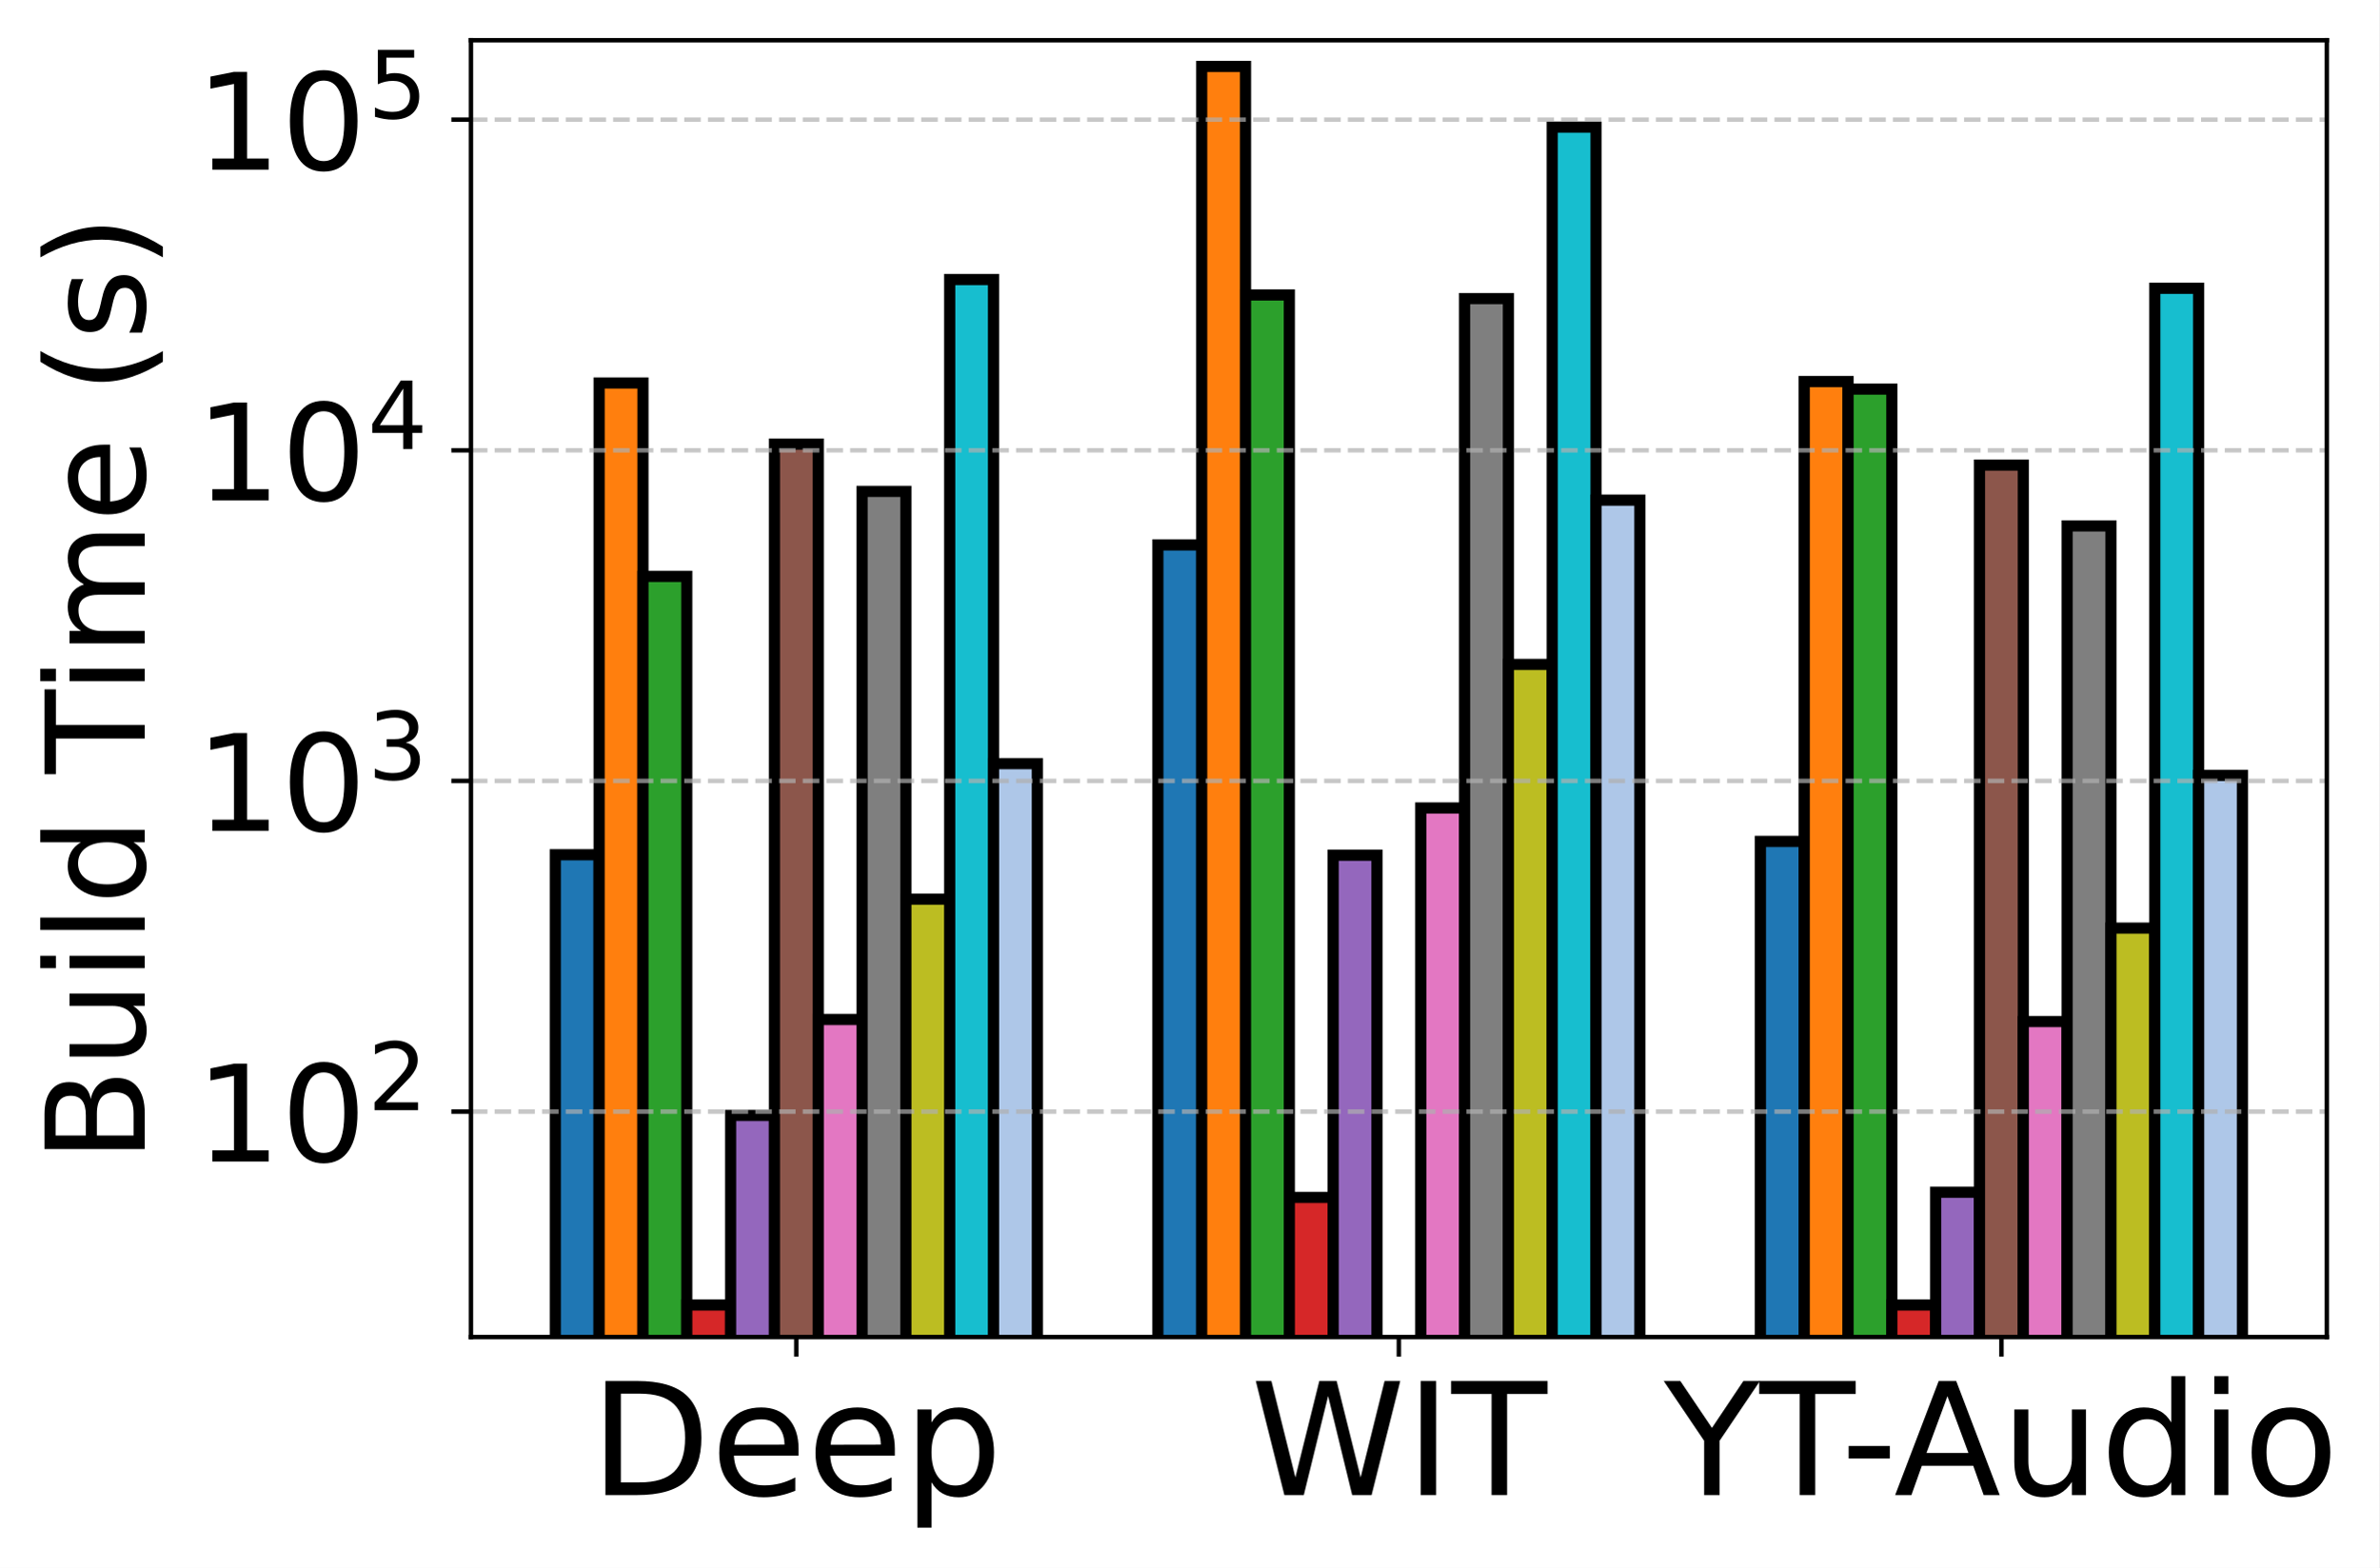
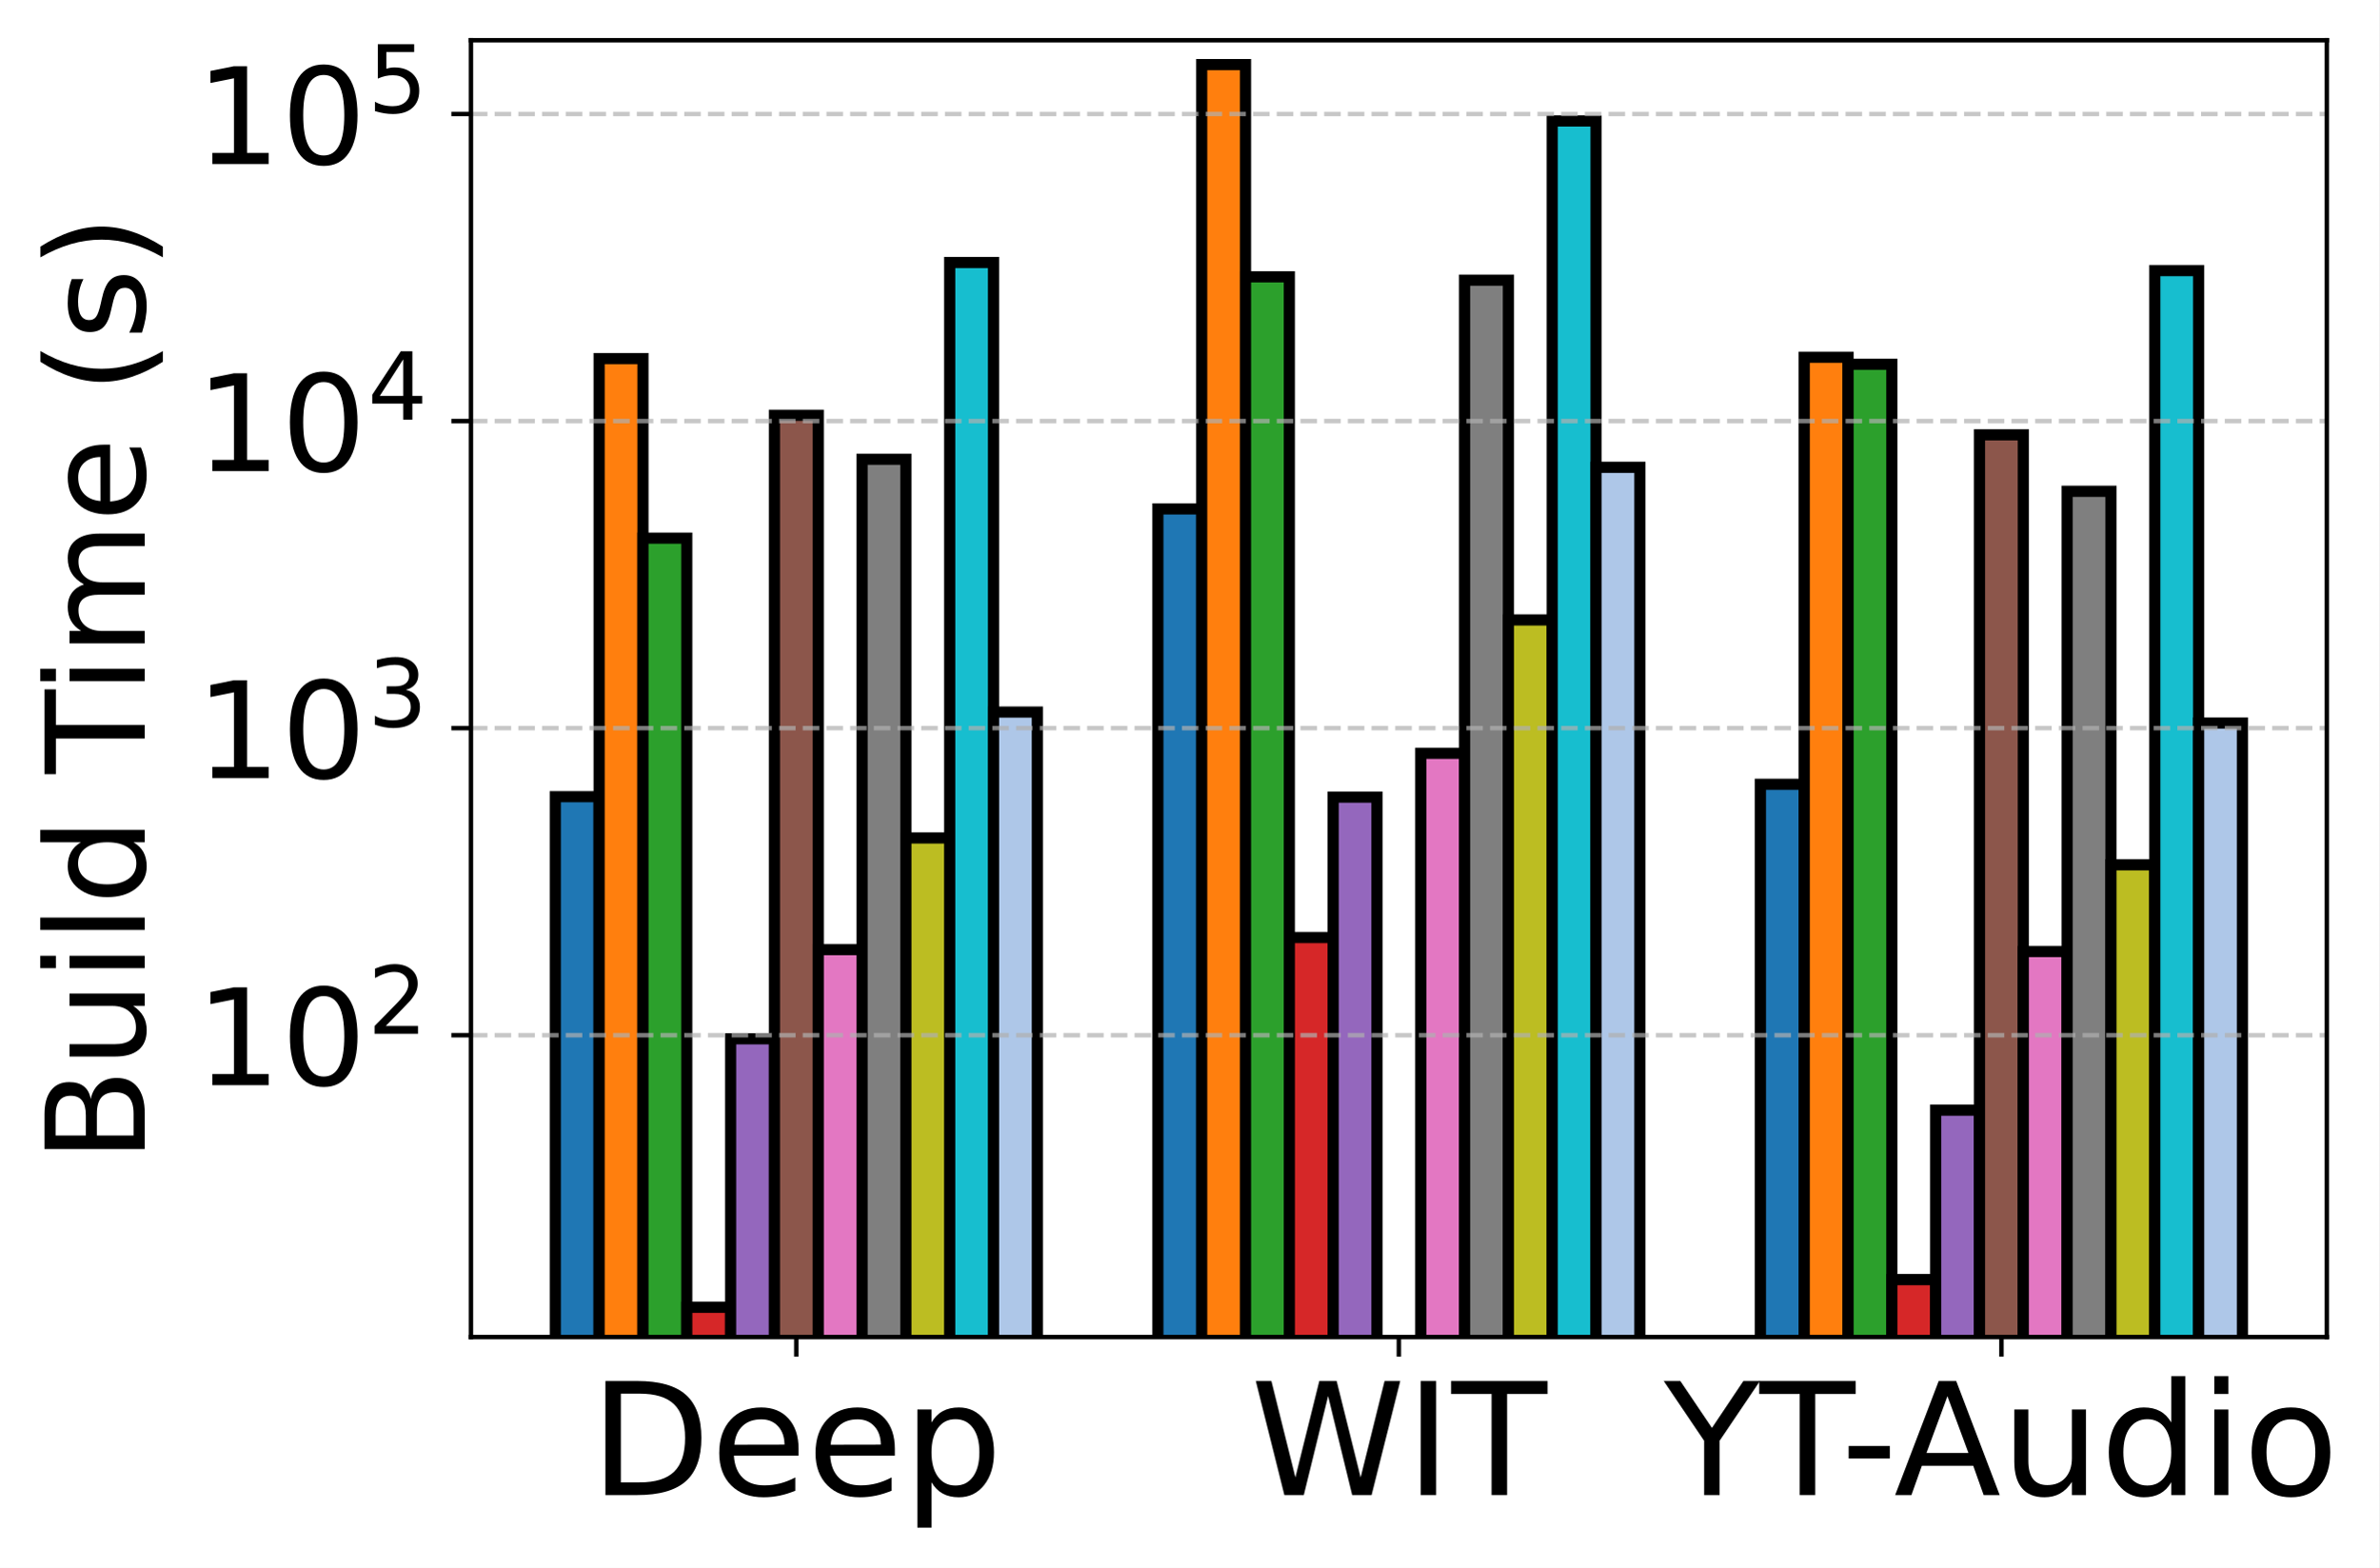
<svg xmlns="http://www.w3.org/2000/svg" xmlns:xlink="http://www.w3.org/1999/xlink" width="425.608pt" height="280.539pt" viewBox="0 0 425.608 280.539" version="1.1">
  <defs>
    <style type="text/css">*{stroke-linejoin: round; stroke-linecap: butt}</style>
  </defs>
  <g id="figure_1">
    <g id="patch_1">
      <path d="M -0 280.539  L 425.608 280.539  L 425.608 0  L -0 0  z " style="fill: #ffffff" />
    </g>
    <g id="axes_1">
      <g id="patch_2">
        <path d="M 84.248 239.24  L 416.265 239.24  L 416.265 7.2  L 84.248 7.2  z " style="fill: #ffffff" />
      </g>
      <g id="patch_3">
-         <path d="M 99.34 59480.499  L 107.18 59480.499  L 107.18 152.941  L 99.34 152.941  z " clip-path="url(#p92e2f5d42b)" style="fill: #1f77b4; stroke: #000000; stroke-width: 2; stroke-linejoin: miter" />
+         <path d="M 99.34 55241.095  L 107.18 55241.095  L 107.18 142.552  L 99.34 142.552  z " clip-path="url(#p42d40d074a)" style="fill: #1f77b4; stroke: #000000; stroke-width: 2; stroke-linejoin: miter" />
      </g>
      <g id="patch_4">
-         <path d="M 207.138 59480.499  L 214.977 59480.499  L 214.977 97.498  L 207.138 97.498  z " clip-path="url(#p92e2f5d42b)" style="fill: #1f77b4; stroke: #000000; stroke-width: 2; stroke-linejoin: miter" />
+         <path d="M 207.138 55241.095  L 214.977 55241.095  L 214.977 91.061  L 207.138 91.061  z " clip-path="url(#p42d40d074a)" style="fill: #1f77b4; stroke: #000000; stroke-width: 2; stroke-linejoin: miter" />
      </g>
      <g id="patch_5">
-         <path d="M 314.935 59480.499  L 322.775 59480.499  L 322.775 150.558  L 314.935 150.558  z " clip-path="url(#p92e2f5d42b)" style="fill: #1f77b4; stroke: #000000; stroke-width: 2; stroke-linejoin: miter" />
+         <path d="M 314.935 55241.095  L 322.775 55241.095  L 322.775 140.339  L 314.935 140.339  z " clip-path="url(#p42d40d074a)" style="fill: #1f77b4; stroke: #000000; stroke-width: 2; stroke-linejoin: miter" />
      </g>
      <g id="patch_6">
-         <path d="M 107.18 59480.499  L 115.02 59480.499  L 115.02 68.526  L 107.18 68.526  z " clip-path="url(#p92e2f5d42b)" style="fill: #ff7f0e; stroke: #000000; stroke-width: 2; stroke-linejoin: miter" />
+         <path d="M 107.18 55241.095  L 115.02 55241.095  L 115.02 64.155  L 107.18 64.155  z " clip-path="url(#p42d40d074a)" style="fill: #ff7f0e; stroke: #000000; stroke-width: 2; stroke-linejoin: miter" />
      </g>
      <g id="patch_7">
-         <path d="M 214.977 59480.499  L 222.817 59480.499  L 222.817 11.885  L 214.977 11.885  z " clip-path="url(#p92e2f5d42b)" style="fill: #ff7f0e; stroke: #000000; stroke-width: 2; stroke-linejoin: miter" />
+         <path d="M 214.977 55241.095  L 222.817 55241.095  L 222.817 11.551  L 214.977 11.551  z " clip-path="url(#p42d40d074a)" style="fill: #ff7f0e; stroke: #000000; stroke-width: 2; stroke-linejoin: miter" />
      </g>
      <g id="patch_8">
-         <path d="M 322.775 59480.499  L 330.615 59480.499  L 330.615 68.27  L 322.775 68.27  z " clip-path="url(#p92e2f5d42b)" style="fill: #ff7f0e; stroke: #000000; stroke-width: 2; stroke-linejoin: miter" />
+         <path d="M 322.775 55241.095  L 330.615 55241.095  L 330.615 63.917  L 322.775 63.917  z " clip-path="url(#p42d40d074a)" style="fill: #ff7f0e; stroke: #000000; stroke-width: 2; stroke-linejoin: miter" />
      </g>
      <g id="patch_9">
-         <path d="M 115.02 59480.499  L 122.859 59480.499  L 122.859 103.128  L 115.02 103.128  z " clip-path="url(#p92e2f5d42b)" style="fill: #2ca02c; stroke: #000000; stroke-width: 2; stroke-linejoin: miter" />
+         <path d="M 115.02 55241.095  L 122.859 55241.095  L 122.859 96.29  L 115.02 96.29  z " clip-path="url(#p42d40d074a)" style="fill: #2ca02c; stroke: #000000; stroke-width: 2; stroke-linejoin: miter" />
      </g>
      <g id="patch_10">
-         <path d="M 222.817 59480.499  L 230.657 59480.499  L 230.657 52.779  L 222.817 52.779  z " clip-path="url(#p92e2f5d42b)" style="fill: #2ca02c; stroke: #000000; stroke-width: 2; stroke-linejoin: miter" />
+         <path d="M 222.817 55241.095  L 230.657 55241.095  L 230.657 49.53  L 222.817 49.53  z " clip-path="url(#p42d40d074a)" style="fill: #2ca02c; stroke: #000000; stroke-width: 2; stroke-linejoin: miter" />
      </g>
      <g id="patch_11">
-         <path d="M 330.615 59480.499  L 338.455 59480.499  L 338.455 69.617  L 330.615 69.617  z " clip-path="url(#p92e2f5d42b)" style="fill: #2ca02c; stroke: #000000; stroke-width: 2; stroke-linejoin: miter" />
+         <path d="M 330.615 55241.095  L 338.455 55241.095  L 338.455 65.168  L 330.615 65.168  z " clip-path="url(#p42d40d074a)" style="fill: #2ca02c; stroke: #000000; stroke-width: 2; stroke-linejoin: miter" />
      </g>
      <g id="patch_12">
-         <path d="M 122.859 59480.499  L 130.699 59480.499  L 130.699 233.506  L 122.859 233.506  z " clip-path="url(#p92e2f5d42b)" style="fill: #d62728; stroke: #000000; stroke-width: 2; stroke-linejoin: miter" />
+         <path d="M 122.859 55241.095  L 130.699 55241.095  L 130.699 233.915  L 122.859 233.915  z " clip-path="url(#p42d40d074a)" style="fill: #d62728; stroke: #000000; stroke-width: 2; stroke-linejoin: miter" />
      </g>
      <g id="patch_13">
-         <path d="M 230.657 59480.499  L 238.497 59480.499  L 238.497 214.255  L 230.657 214.255  z " clip-path="url(#p92e2f5d42b)" style="fill: #d62728; stroke: #000000; stroke-width: 2; stroke-linejoin: miter" />
+         <path d="M 230.657 55241.095  L 238.497 55241.095  L 238.497 167.754  L 230.657 167.754  z " clip-path="url(#p42d40d074a)" style="fill: #d62728; stroke: #000000; stroke-width: 2; stroke-linejoin: miter" />
      </g>
      <g id="patch_14">
-         <path d="M 338.455 59480.499  L 346.295 59480.499  L 346.295 233.506  L 338.455 233.506  z " clip-path="url(#p92e2f5d42b)" style="fill: #d62728; stroke: #000000; stroke-width: 2; stroke-linejoin: miter" />
+         <path d="M 338.455 55241.095  L 346.295 55241.095  L 346.295 228.96  L 338.455 228.96  z " clip-path="url(#p42d40d074a)" style="fill: #d62728; stroke: #000000; stroke-width: 2; stroke-linejoin: miter" />
      </g>
      <g id="patch_15">
-         <path d="M 130.699 59480.499  L 138.539 59480.499  L 138.539 199.587  L 130.699 199.587  z " clip-path="url(#p92e2f5d42b)" style="fill: #9467bd; stroke: #000000; stroke-width: 2; stroke-linejoin: miter" />
+         <path d="M 130.699 55241.095  L 138.539 55241.095  L 138.539 185.873  L 130.699 185.873  z " clip-path="url(#p42d40d074a)" style="fill: #9467bd; stroke: #000000; stroke-width: 2; stroke-linejoin: miter" />
      </g>
      <g id="patch_16">
-         <path d="M 238.497 59480.499  L 246.337 59480.499  L 246.337 153.028  L 238.497 153.028  z " clip-path="url(#p92e2f5d42b)" style="fill: #9467bd; stroke: #000000; stroke-width: 2; stroke-linejoin: miter" />
+         <path d="M 238.497 55241.095  L 246.337 55241.095  L 246.337 142.633  L 238.497 142.633  z " clip-path="url(#p42d40d074a)" style="fill: #9467bd; stroke: #000000; stroke-width: 2; stroke-linejoin: miter" />
      </g>
      <g id="patch_17">
-         <path d="M 346.295 59480.499  L 354.135 59480.499  L 354.135 213.338  L 346.295 213.338  z " clip-path="url(#p92e2f5d42b)" style="fill: #9467bd; stroke: #000000; stroke-width: 2; stroke-linejoin: miter" />
+         <path d="M 346.295 55241.095  L 354.135 55241.095  L 354.135 198.644  L 346.295 198.644  z " clip-path="url(#p42d40d074a)" style="fill: #9467bd; stroke: #000000; stroke-width: 2; stroke-linejoin: miter" />
      </g>
      <g id="patch_18">
-         <path d="M 138.539 59480.499  L 146.379 59480.499  L 146.379 79.457  L 138.539 79.457  z " clip-path="url(#p92e2f5d42b)" style="fill: #8c564b; stroke: #000000; stroke-width: 2; stroke-linejoin: miter" />
+         <path d="M 138.539 55241.095  L 146.379 55241.095  L 146.379 74.306  L 138.539 74.306  z " clip-path="url(#p42d40d074a)" style="fill: #8c564b; stroke: #000000; stroke-width: 2; stroke-linejoin: miter" />
      </g>
      <g id="patch_19">
-         <path clip-path="url(#p92e2f5d42b)" style="fill: #8c564b; stroke: #000000; stroke-width: 2; stroke-linejoin: miter" />
+         <path clip-path="url(#p42d40d074a)" style="fill: #8c564b; stroke: #000000; stroke-width: 2; stroke-linejoin: miter" />
      </g>
      <g id="patch_20">
-         <path d="M 354.135 59480.499  L 361.974 59480.499  L 361.974 83.218  L 354.135 83.218  z " clip-path="url(#p92e2f5d42b)" style="fill: #8c564b; stroke: #000000; stroke-width: 2; stroke-linejoin: miter" />
+         <path d="M 354.135 55241.095  L 361.974 55241.095  L 361.974 77.799  L 354.135 77.799  z " clip-path="url(#p42d40d074a)" style="fill: #8c564b; stroke: #000000; stroke-width: 2; stroke-linejoin: miter" />
      </g>
      <g id="patch_21">
-         <path d="M 146.379 59480.499  L 154.219 59480.499  L 154.219 182.417  L 146.379 182.417  z " clip-path="url(#p92e2f5d42b)" style="fill: #e377c2; stroke: #000000; stroke-width: 2; stroke-linejoin: miter" />
+         <path d="M 146.379 55241.095  L 154.219 55241.095  L 154.219 169.927  L 146.379 169.927  z " clip-path="url(#p42d40d074a)" style="fill: #e377c2; stroke: #000000; stroke-width: 2; stroke-linejoin: miter" />
      </g>
      <g id="patch_22">
-         <path d="M 254.177 59480.499  L 262.016 59480.499  L 262.016 144.577  L 254.177 144.577  z " clip-path="url(#p92e2f5d42b)" style="fill: #e377c2; stroke: #000000; stroke-width: 2; stroke-linejoin: miter" />
+         <path d="M 254.177 55241.095  L 262.016 55241.095  L 262.016 134.784  L 254.177 134.784  z " clip-path="url(#p42d40d074a)" style="fill: #e377c2; stroke: #000000; stroke-width: 2; stroke-linejoin: miter" />
      </g>
      <g id="patch_23">
-         <path d="M 361.974 59480.499  L 369.814 59480.499  L 369.814 182.784  L 361.974 182.784  z " clip-path="url(#p92e2f5d42b)" style="fill: #e377c2; stroke: #000000; stroke-width: 2; stroke-linejoin: miter" />
+         <path d="M 361.974 55241.095  L 369.814 55241.095  L 369.814 170.268  L 361.974 170.268  z " clip-path="url(#p42d40d074a)" style="fill: #e377c2; stroke: #000000; stroke-width: 2; stroke-linejoin: miter" />
      </g>
      <g id="patch_24">
-         <path d="M 154.219 59480.499  L 162.059 59480.499  L 162.059 87.925  L 154.219 87.925  z " clip-path="url(#p92e2f5d42b)" style="fill: #7f7f7f; stroke: #000000; stroke-width: 2; stroke-linejoin: miter" />
+         <path d="M 154.219 55241.095  L 162.059 55241.095  L 162.059 82.171  L 154.219 82.171  z " clip-path="url(#p42d40d074a)" style="fill: #7f7f7f; stroke: #000000; stroke-width: 2; stroke-linejoin: miter" />
      </g>
      <g id="patch_25">
-         <path d="M 262.016 59480.499  L 269.856 59480.499  L 269.856 53.425  L 262.016 53.425  z " clip-path="url(#p92e2f5d42b)" style="fill: #7f7f7f; stroke: #000000; stroke-width: 2; stroke-linejoin: miter" />
+         <path d="M 262.016 55241.095  L 269.856 55241.095  L 269.856 50.13  L 262.016 50.13  z " clip-path="url(#p42d40d074a)" style="fill: #7f7f7f; stroke: #000000; stroke-width: 2; stroke-linejoin: miter" />
      </g>
      <g id="patch_26">
-         <path d="M 369.814 59480.499  L 377.654 59480.499  L 377.654 94.103  L 369.814 94.103  z " clip-path="url(#p92e2f5d42b)" style="fill: #7f7f7f; stroke: #000000; stroke-width: 2; stroke-linejoin: miter" />
+         <path d="M 369.814 55241.095  L 377.654 55241.095  L 377.654 87.909  L 369.814 87.909  z " clip-path="url(#p42d40d074a)" style="fill: #7f7f7f; stroke: #000000; stroke-width: 2; stroke-linejoin: miter" />
      </g>
      <g id="patch_27">
-         <path d="M 162.059 59480.499  L 169.898 59480.499  L 169.898 160.889  L 162.059 160.889  z " clip-path="url(#p92e2f5d42b)" style="fill: #bcbd22; stroke: #000000; stroke-width: 2; stroke-linejoin: miter" />
+         <path d="M 162.059 55241.095  L 169.898 55241.095  L 169.898 149.933  L 162.059 149.933  z " clip-path="url(#p42d40d074a)" style="fill: #bcbd22; stroke: #000000; stroke-width: 2; stroke-linejoin: miter" />
      </g>
      <g id="patch_28">
-         <path d="M 269.856 59480.499  L 277.696 59480.499  L 277.696 118.888  L 269.856 118.888  z " clip-path="url(#p92e2f5d42b)" style="fill: #bcbd22; stroke: #000000; stroke-width: 2; stroke-linejoin: miter" />
+         <path d="M 269.856 55241.095  L 277.696 55241.095  L 277.696 110.926  L 269.856 110.926  z " clip-path="url(#p42d40d074a)" style="fill: #bcbd22; stroke: #000000; stroke-width: 2; stroke-linejoin: miter" />
      </g>
      <g id="patch_29">
-         <path d="M 377.654 59480.499  L 385.494 59480.499  L 385.494 166.068  L 377.654 166.068  z " clip-path="url(#p92e2f5d42b)" style="fill: #bcbd22; stroke: #000000; stroke-width: 2; stroke-linejoin: miter" />
+         <path d="M 377.654 55241.095  L 385.494 55241.095  L 385.494 154.743  L 377.654 154.743  z " clip-path="url(#p42d40d074a)" style="fill: #bcbd22; stroke: #000000; stroke-width: 2; stroke-linejoin: miter" />
      </g>
      <g id="patch_30">
-         <path d="M 169.898 59480.499  L 177.738 59480.499  L 177.738 50.013  L 169.898 50.013  z " clip-path="url(#p92e2f5d42b)" style="fill: #17becf; stroke: #000000; stroke-width: 2; stroke-linejoin: miter" />
+         <path d="M 169.898 55241.095  L 177.738 55241.095  L 177.738 46.962  L 169.898 46.962  z " clip-path="url(#p42d40d074a)" style="fill: #17becf; stroke: #000000; stroke-width: 2; stroke-linejoin: miter" />
      </g>
      <g id="patch_31">
-         <path d="M 277.696 59480.499  L 285.536 59480.499  L 285.536 22.747  L 277.696 22.747  z " clip-path="url(#p92e2f5d42b)" style="fill: #17becf; stroke: #000000; stroke-width: 2; stroke-linejoin: miter" />
+         <path d="M 277.696 55241.095  L 285.536 55241.095  L 285.536 21.639  L 277.696 21.639  z " clip-path="url(#p42d40d074a)" style="fill: #17becf; stroke: #000000; stroke-width: 2; stroke-linejoin: miter" />
      </g>
      <g id="patch_32">
-         <path d="M 385.494 59480.499  L 393.334 59480.499  L 393.334 51.577  L 385.494 51.577  z " clip-path="url(#p92e2f5d42b)" style="fill: #17becf; stroke: #000000; stroke-width: 2; stroke-linejoin: miter" />
+         <path d="M 385.494 55241.095  L 393.334 55241.095  L 393.334 48.414  L 385.494 48.414  z " clip-path="url(#p42d40d074a)" style="fill: #17becf; stroke: #000000; stroke-width: 2; stroke-linejoin: miter" />
      </g>
      <g id="patch_33">
-         <path d="M 177.738 59480.499  L 185.578 59480.499  L 185.578 136.636  L 177.738 136.636  z " clip-path="url(#p92e2f5d42b)" style="fill: #aec7e8; stroke: #000000; stroke-width: 2; stroke-linejoin: miter" />
+         <path d="M 177.738 55241.095  L 185.578 55241.095  L 185.578 127.41  L 177.738 127.41  z " clip-path="url(#p42d40d074a)" style="fill: #aec7e8; stroke: #000000; stroke-width: 2; stroke-linejoin: miter" />
      </g>
      <g id="patch_34">
-         <path d="M 285.536 59480.499  L 293.376 59480.499  L 293.376 89.484  L 285.536 89.484  z " clip-path="url(#p92e2f5d42b)" style="fill: #aec7e8; stroke: #000000; stroke-width: 2; stroke-linejoin: miter" />
+         <path d="M 285.536 55241.095  L 293.376 55241.095  L 293.376 83.619  L 285.536 83.619  z " clip-path="url(#p42d40d074a)" style="fill: #aec7e8; stroke: #000000; stroke-width: 2; stroke-linejoin: miter" />
      </g>
      <g id="patch_35">
-         <path d="M 393.334 59480.499  L 401.174 59480.499  L 401.174 138.748  L 393.334 138.748  z " clip-path="url(#p92e2f5d42b)" style="fill: #aec7e8; stroke: #000000; stroke-width: 2; stroke-linejoin: miter" />
+         <path d="M 393.334 55241.095  L 401.174 55241.095  L 401.174 129.371  L 393.334 129.371  z " clip-path="url(#p42d40d074a)" style="fill: #aec7e8; stroke: #000000; stroke-width: 2; stroke-linejoin: miter" />
      </g>
      <g id="matplotlib.axis_1">
        <g id="xtick_1">
          <g id="line2d_1">
            <defs>
-               <path id="m8c76de94df" d="M 0 0  L 0 3.5  " style="stroke: #000000; stroke-width: 0.8" />
+               <path id="mbc7a632932" d="M 0 0  L 0 3.5  " style="stroke: #000000; stroke-width: 0.8" />
            </defs>
            <g>
-               <use xlink:href="#m8c76de94df" x="142.459" y="239.24" style="stroke: #000000; stroke-width: 0.8" />
+               <use xlink:href="#mbc7a632932" x="142.459" y="239.24" style="stroke: #000000; stroke-width: 0.8" />
            </g>
          </g>
          <g id="text_1">
            <g transform="translate(105.5624 267.5156) scale(0.28 -0.28)">
              <defs>
                <path id="DejaVuSans-44" d="M 1259 4147  L 1259 519  L 2022 519  Q 2988 519 3436 956  Q 3884 1394 3884 2338  Q 3884 3275 3436 3711  Q 2988 4147 2022 4147  L 1259 4147  z M 628 4666  L 1925 4666  Q 3281 4666 3915 4102  Q 4550 3538 4550 2338  Q 4550 1131 3912 565  Q 3275 0 1925 0  L 628 0  L 628 4666  z " transform="scale(0.015625)" />
                <path id="DejaVuSans-65" d="M 3597 1894  L 3597 1613  L 953 1613  Q 991 1019 1311 708  Q 1631 397 2203 397  Q 2534 397 2845 478  Q 3156 559 3463 722  L 3463 178  Q 3153 47 2828 -22  Q 2503 -91 2169 -91  Q 1331 -91 842 396  Q 353 884 353 1716  Q 353 2575 817 3079  Q 1281 3584 2069 3584  Q 2775 3584 3186 3129  Q 3597 2675 3597 1894  z M 3022 2063  Q 3016 2534 2758 2815  Q 2500 3097 2075 3097  Q 1594 3097 1305 2825  Q 1016 2553 972 2059  L 3022 2063  z " transform="scale(0.015625)" />
                <path id="DejaVuSans-70" d="M 1159 525  L 1159 -1331  L 581 -1331  L 581 3500  L 1159 3500  L 1159 2969  Q 1341 3281 1617 3432  Q 1894 3584 2278 3584  Q 2916 3584 3314 3078  Q 3713 2572 3713 1747  Q 3713 922 3314 415  Q 2916 -91 2278 -91  Q 1894 -91 1617 61  Q 1341 213 1159 525  z M 3116 1747  Q 3116 2381 2855 2742  Q 2594 3103 2138 3103  Q 1681 3103 1420 2742  Q 1159 2381 1159 1747  Q 1159 1113 1420 752  Q 1681 391 2138 391  Q 2594 391 2855 752  Q 3116 1113 3116 1747  z " transform="scale(0.015625)" />
              </defs>
              <use xlink:href="#DejaVuSans-44" />
              <use xlink:href="#DejaVuSans-65" x="77.002" />
              <use xlink:href="#DejaVuSans-65" x="138.525" />
              <use xlink:href="#DejaVuSans-70" x="200.049" />
            </g>
          </g>
        </g>
        <g id="xtick_2">
          <g id="line2d_2">
            <g>
-               <use xlink:href="#m8c76de94df" x="250.257" y="239.24" style="stroke: #000000; stroke-width: 0.8" />
+               <use xlink:href="#mbc7a632932" x="250.257" y="239.24" style="stroke: #000000; stroke-width: 0.8" />
            </g>
          </g>
          <g id="text_2">
            <g transform="translate(223.7333 267.5156) scale(0.28 -0.28)">
              <defs>
                <path id="DejaVuSans-57" d="M 213 4666  L 850 4666  L 1831 722  L 2809 4666  L 3519 4666  L 4500 722  L 5478 4666  L 6119 4666  L 4947 0  L 4153 0  L 3169 4050  L 2175 0  L 1381 0  L 213 4666  z " transform="scale(0.015625)" />
                <path id="DejaVuSans-49" d="M 628 4666  L 1259 4666  L 1259 0  L 628 0  L 628 4666  z " transform="scale(0.015625)" />
                <path id="DejaVuSans-54" d="M -19 4666  L 3928 4666  L 3928 4134  L 2272 4134  L 2272 0  L 1638 0  L 1638 4134  L -19 4134  L -19 4666  z " transform="scale(0.015625)" />
              </defs>
              <use xlink:href="#DejaVuSans-57" />
              <use xlink:href="#DejaVuSans-49" x="98.877" />
              <use xlink:href="#DejaVuSans-54" x="128.369" />
            </g>
          </g>
        </g>
        <g id="xtick_3">
          <g id="line2d_3">
            <g>
-               <use xlink:href="#m8c76de94df" x="358.054" y="239.24" style="stroke: #000000; stroke-width: 0.8" />
+               <use xlink:href="#mbc7a632932" x="358.054" y="239.24" style="stroke: #000000; stroke-width: 0.8" />
            </g>
          </g>
          <g id="text_3">
            <g transform="translate(297.7013 267.5156) scale(0.28 -0.28)">
              <defs>
                <path id="DejaVuSans-59" d="M -13 4666  L 666 4666  L 1959 2747  L 3244 4666  L 3922 4666  L 2272 2222  L 2272 0  L 1638 0  L 1638 2222  L -13 4666  z " transform="scale(0.015625)" />
                <path id="DejaVuSans-2d" d="M 313 2009  L 1997 2009  L 1997 1497  L 313 1497  L 313 2009  z " transform="scale(0.015625)" />
                <path id="DejaVuSans-41" d="M 2188 4044  L 1331 1722  L 3047 1722  L 2188 4044  z M 1831 4666  L 2547 4666  L 4325 0  L 3669 0  L 3244 1197  L 1141 1197  L 716 0  L 50 0  L 1831 4666  z " transform="scale(0.015625)" />
                <path id="DejaVuSans-75" d="M 544 1381  L 544 3500  L 1119 3500  L 1119 1403  Q 1119 906 1312 657  Q 1506 409 1894 409  Q 2359 409 2629 706  Q 2900 1003 2900 1516  L 2900 3500  L 3475 3500  L 3475 0  L 2900 0  L 2900 538  Q 2691 219 2414 64  Q 2138 -91 1772 -91  Q 1169 -91 856 284  Q 544 659 544 1381  z M 1991 3584  L 1991 3584  z " transform="scale(0.015625)" />
                <path id="DejaVuSans-64" d="M 2906 2969  L 2906 4863  L 3481 4863  L 3481 0  L 2906 0  L 2906 525  Q 2725 213 2448 61  Q 2172 -91 1784 -91  Q 1150 -91 751 415  Q 353 922 353 1747  Q 353 2572 751 3078  Q 1150 3584 1784 3584  Q 2172 3584 2448 3432  Q 2725 3281 2906 2969  z M 947 1747  Q 947 1113 1208 752  Q 1469 391 1925 391  Q 2381 391 2643 752  Q 2906 1113 2906 1747  Q 2906 2381 2643 2742  Q 2381 3103 1925 3103  Q 1469 3103 1208 2742  Q 947 2381 947 1747  z " transform="scale(0.015625)" />
                <path id="DejaVuSans-69" d="M 603 3500  L 1178 3500  L 1178 0  L 603 0  L 603 3500  z M 603 4863  L 1178 4863  L 1178 4134  L 603 4134  L 603 4863  z " transform="scale(0.015625)" />
                <path id="DejaVuSans-6f" d="M 1959 3097  Q 1497 3097 1228 2736  Q 959 2375 959 1747  Q 959 1119 1226 758  Q 1494 397 1959 397  Q 2419 397 2687 759  Q 2956 1122 2956 1747  Q 2956 2369 2687 2733  Q 2419 3097 1959 3097  z M 1959 3584  Q 2709 3584 3137 3096  Q 3566 2609 3566 1747  Q 3566 888 3137 398  Q 2709 -91 1959 -91  Q 1206 -91 779 398  Q 353 888 353 1747  Q 353 2609 779 3096  Q 1206 3584 1959 3584  z " transform="scale(0.015625)" />
              </defs>
              <use xlink:href="#DejaVuSans-59" />
              <use xlink:href="#DejaVuSans-54" x="61.084" />
              <use xlink:href="#DejaVuSans-2d" x="113.043" />
              <use xlink:href="#DejaVuSans-41" x="146.877" />
              <use xlink:href="#DejaVuSans-75" x="215.285" />
              <use xlink:href="#DejaVuSans-64" x="278.664" />
              <use xlink:href="#DejaVuSans-69" x="342.141" />
              <use xlink:href="#DejaVuSans-6f" x="369.924" />
            </g>
          </g>
        </g>
      </g>
      <g id="matplotlib.axis_2">
        <g id="ytick_1">
          <g id="line2d_4">
-             <path d="M 84.248 198.894  L 416.265 198.894  " clip-path="url(#p92e2f5d42b)" style="fill: none; stroke-dasharray: 2.96,1.28; stroke-dashoffset: 0; stroke: #b0b0b0; stroke-opacity: 0.7; stroke-width: 0.8" />
+             <path d="M 84.248 185.23  L 416.265 185.23  " clip-path="url(#p42d40d074a)" style="fill: none; stroke-dasharray: 2.96,1.28; stroke-dashoffset: 0; stroke: #b0b0b0; stroke-opacity: 0.7; stroke-width: 0.8" />
          </g>
          <g id="line2d_5">
            <defs>
-               <path id="m7da8b05ebd" d="M 0 0  L -3.5 0  " style="stroke: #000000; stroke-width: 0.8" />
+               <path id="m628bc958d8" d="M 0 0  L -3.5 0  " style="stroke: #000000; stroke-width: 0.8" />
            </defs>
            <g>
-               <use xlink:href="#m7da8b05ebd" x="84.248" y="198.894" style="stroke: #000000; stroke-width: 0.8" />
+               <use xlink:href="#m628bc958d8" x="84.248" y="185.23" style="stroke: #000000; stroke-width: 0.8" />
            </g>
          </g>
          <g id="text_4">
-             <g transform="translate(35.00819 208.0125) scale(0.24 -0.24)">
+             <g transform="translate(35.00819 194.3481) scale(0.24 -0.24)">
              <defs>
                <path id="DejaVuSans-31" d="M 794 531  L 1825 531  L 1825 4091  L 703 3866  L 703 4441  L 1819 4666  L 2450 4666  L 2450 531  L 3481 531  L 3481 0  L 794 0  L 794 531  z " transform="scale(0.015625)" />
                <path id="DejaVuSans-30" d="M 2034 4250  Q 1547 4250 1301 3770  Q 1056 3291 1056 2328  Q 1056 1369 1301 889  Q 1547 409 2034 409  Q 2525 409 2770 889  Q 3016 1369 3016 2328  Q 3016 3291 2770 3770  Q 2525 4250 2034 4250  z M 2034 4750  Q 2819 4750 3233 4129  Q 3647 3509 3647 2328  Q 3647 1150 3233 529  Q 2819 -91 2034 -91  Q 1250 -91 836 529  Q 422 1150 422 2328  Q 422 3509 836 4129  Q 1250 4750 2034 4750  z " transform="scale(0.015625)" />
                <path id="DejaVuSans-32" d="M 1228 531  L 3431 531  L 3431 0  L 469 0  L 469 531  Q 828 903 1448 1529  Q 2069 2156 2228 2338  Q 2531 2678 2651 2914  Q 2772 3150 2772 3378  Q 2772 3750 2511 3984  Q 2250 4219 1831 4219  Q 1534 4219 1204 4116  Q 875 4013 500 3803  L 500 4441  Q 881 4594 1212 4672  Q 1544 4750 1819 4750  Q 2544 4750 2975 4387  Q 3406 4025 3406 3419  Q 3406 3131 3298 2873  Q 3191 2616 2906 2266  Q 2828 2175 2409 1742  Q 1991 1309 1228 531  z " transform="scale(0.015625)" />
              </defs>
              <use xlink:href="#DejaVuSans-31" transform="translate(0 0.765625)" />
              <use xlink:href="#DejaVuSans-30" transform="translate(63.62305 0.765625)" />
              <use xlink:href="#DejaVuSans-32" transform="translate(128.2031 39.04688) scale(0.7)" />
            </g>
          </g>
        </g>
        <g id="ytick_2">
          <g id="line2d_6">
-             <path d="M 84.248 139.731  L 416.265 139.731  " clip-path="url(#p92e2f5d42b)" style="fill: none; stroke-dasharray: 2.96,1.28; stroke-dashoffset: 0; stroke: #b0b0b0; stroke-opacity: 0.7; stroke-width: 0.8" />
+             <path d="M 84.248 130.284  L 416.265 130.284  " clip-path="url(#p42d40d074a)" style="fill: none; stroke-dasharray: 2.96,1.28; stroke-dashoffset: 0; stroke: #b0b0b0; stroke-opacity: 0.7; stroke-width: 0.8" />
          </g>
          <g id="line2d_7">
            <g>
-               <use xlink:href="#m7da8b05ebd" x="84.248" y="139.731" style="stroke: #000000; stroke-width: 0.8" />
+               <use xlink:href="#m628bc958d8" x="84.248" y="130.284" style="stroke: #000000; stroke-width: 0.8" />
            </g>
          </g>
          <g id="text_5">
-             <g transform="translate(35.00819 148.8492) scale(0.24 -0.24)">
+             <g transform="translate(35.00819 139.4021) scale(0.24 -0.24)">
              <defs>
                <path id="DejaVuSans-33" d="M 2597 2516  Q 3050 2419 3304 2112  Q 3559 1806 3559 1356  Q 3559 666 3084 287  Q 2609 -91 1734 -91  Q 1441 -91 1130 -33  Q 819 25 488 141  L 488 750  Q 750 597 1062 519  Q 1375 441 1716 441  Q 2309 441 2620 675  Q 2931 909 2931 1356  Q 2931 1769 2642 2001  Q 2353 2234 1838 2234  L 1294 2234  L 1294 2753  L 1863 2753  Q 2328 2753 2575 2939  Q 2822 3125 2822 3475  Q 2822 3834 2567 4026  Q 2313 4219 1838 4219  Q 1578 4219 1281 4162  Q 984 4106 628 3988  L 628 4550  Q 988 4650 1302 4700  Q 1616 4750 1894 4750  Q 2613 4750 3031 4423  Q 3450 4097 3450 3541  Q 3450 3153 3228 2886  Q 3006 2619 2597 2516  z " transform="scale(0.015625)" />
              </defs>
              <use xlink:href="#DejaVuSans-31" transform="translate(0 0.765625)" />
              <use xlink:href="#DejaVuSans-30" transform="translate(63.62305 0.765625)" />
              <use xlink:href="#DejaVuSans-33" transform="translate(128.2031 39.04688) scale(0.7)" />
            </g>
          </g>
        </g>
        <g id="ytick_3">
          <g id="line2d_8">
-             <path d="M 84.248 80.568  L 416.265 80.568  " clip-path="url(#p92e2f5d42b)" style="fill: none; stroke-dasharray: 2.96,1.28; stroke-dashoffset: 0; stroke: #b0b0b0; stroke-opacity: 0.7; stroke-width: 0.8" />
+             <path d="M 84.248 75.338  L 416.265 75.338  " clip-path="url(#p42d40d074a)" style="fill: none; stroke-dasharray: 2.96,1.28; stroke-dashoffset: 0; stroke: #b0b0b0; stroke-opacity: 0.7; stroke-width: 0.8" />
          </g>
          <g id="line2d_9">
            <g>
-               <use xlink:href="#m7da8b05ebd" x="84.248" y="80.568" style="stroke: #000000; stroke-width: 0.8" />
+               <use xlink:href="#m628bc958d8" x="84.248" y="75.338" style="stroke: #000000; stroke-width: 0.8" />
            </g>
          </g>
          <g id="text_6">
-             <g transform="translate(35.00819 89.68596) scale(0.24 -0.24)">
+             <g transform="translate(35.00819 84.45612) scale(0.24 -0.24)">
              <defs>
                <path id="DejaVuSans-34" d="M 2419 4116  L 825 1625  L 2419 1625  L 2419 4116  z M 2253 4666  L 3047 4666  L 3047 1625  L 3713 1625  L 3713 1100  L 3047 1100  L 3047 0  L 2419 0  L 2419 1100  L 313 1100  L 313 1709  L 2253 4666  z " transform="scale(0.015625)" />
              </defs>
              <use xlink:href="#DejaVuSans-31" transform="translate(0 0.684375)" />
              <use xlink:href="#DejaVuSans-30" transform="translate(63.62305 0.684375)" />
              <use xlink:href="#DejaVuSans-34" transform="translate(128.2031 38.96563) scale(0.7)" />
            </g>
          </g>
        </g>
        <g id="ytick_4">
          <g id="line2d_10">
-             <path d="M 84.248 21.405  L 416.265 21.405  " clip-path="url(#p92e2f5d42b)" style="fill: none; stroke-dasharray: 2.96,1.28; stroke-dashoffset: 0; stroke: #b0b0b0; stroke-opacity: 0.7; stroke-width: 0.8" />
+             <path d="M 84.248 20.392  L 416.265 20.392  " clip-path="url(#p42d40d074a)" style="fill: none; stroke-dasharray: 2.96,1.28; stroke-dashoffset: 0; stroke: #b0b0b0; stroke-opacity: 0.7; stroke-width: 0.8" />
          </g>
          <g id="line2d_11">
            <g>
-               <use xlink:href="#m7da8b05ebd" x="84.248" y="21.405" style="stroke: #000000; stroke-width: 0.8" />
+               <use xlink:href="#m628bc958d8" x="84.248" y="20.392" style="stroke: #000000; stroke-width: 0.8" />
            </g>
          </g>
          <g id="text_7">
-             <g transform="translate(35.00819 30.52268) scale(0.24 -0.24)">
+             <g transform="translate(35.00819 29.51015) scale(0.24 -0.24)">
              <defs>
                <path id="DejaVuSans-35" d="M 691 4666  L 3169 4666  L 3169 4134  L 1269 4134  L 1269 2991  Q 1406 3038 1543 3061  Q 1681 3084 1819 3084  Q 2600 3084 3056 2656  Q 3513 2228 3513 1497  Q 3513 744 3044 326  Q 2575 -91 1722 -91  Q 1428 -91 1123 -41  Q 819 9 494 109  L 494 744  Q 775 591 1075 516  Q 1375 441 1709 441  Q 2250 441 2565 725  Q 2881 1009 2881 1497  Q 2881 1984 2565 2268  Q 2250 2553 1709 2553  Q 1456 2553 1204 2497  Q 953 2441 691 2322  L 691 4666  z " transform="scale(0.015625)" />
              </defs>
              <use xlink:href="#DejaVuSans-31" transform="translate(0 0.684375)" />
              <use xlink:href="#DejaVuSans-30" transform="translate(63.62305 0.684375)" />
              <use xlink:href="#DejaVuSans-35" transform="translate(128.2031 38.96563) scale(0.7)" />
            </g>
          </g>
        </g>
        <g id="text_8">
          <g transform="translate(25.89216 208.015) rotate(-90) scale(0.246 -0.246)">
            <defs>
              <path id="DejaVuSans-42" d="M 1259 2228  L 1259 519  L 2272 519  Q 2781 519 3026 730  Q 3272 941 3272 1375  Q 3272 1813 3026 2020  Q 2781 2228 2272 2228  L 1259 2228  z M 1259 4147  L 1259 2741  L 2194 2741  Q 2656 2741 2882 2914  Q 3109 3088 3109 3444  Q 3109 3797 2882 3972  Q 2656 4147 2194 4147  L 1259 4147  z M 628 4666  L 2241 4666  Q 2963 4666 3353 4366  Q 3744 4066 3744 3513  Q 3744 3084 3544 2831  Q 3344 2578 2956 2516  Q 3422 2416 3680 2098  Q 3938 1781 3938 1306  Q 3938 681 3513 340  Q 3088 0 2303 0  L 628 0  L 628 4666  z " transform="scale(0.015625)" />
              <path id="DejaVuSans-6c" d="M 603 4863  L 1178 4863  L 1178 0  L 603 0  L 603 4863  z " transform="scale(0.015625)" />
              <path id="DejaVuSans-20" transform="scale(0.015625)" />
              <path id="DejaVuSans-6d" d="M 3328 2828  Q 3544 3216 3844 3400  Q 4144 3584 4550 3584  Q 5097 3584 5394 3201  Q 5691 2819 5691 2113  L 5691 0  L 5113 0  L 5113 2094  Q 5113 2597 4934 2840  Q 4756 3084 4391 3084  Q 3944 3084 3684 2787  Q 3425 2491 3425 1978  L 3425 0  L 2847 0  L 2847 2094  Q 2847 2600 2669 2842  Q 2491 3084 2119 3084  Q 1678 3084 1418 2786  Q 1159 2488 1159 1978  L 1159 0  L 581 0  L 581 3500  L 1159 3500  L 1159 2956  Q 1356 3278 1631 3431  Q 1906 3584 2284 3584  Q 2666 3584 2933 3390  Q 3200 3197 3328 2828  z " transform="scale(0.015625)" />
              <path id="DejaVuSans-28" d="M 1984 4856  Q 1566 4138 1362 3434  Q 1159 2731 1159 2009  Q 1159 1288 1364 580  Q 1569 -128 1984 -844  L 1484 -844  Q 1016 -109 783 600  Q 550 1309 550 2009  Q 550 2706 781 3412  Q 1013 4119 1484 4856  L 1984 4856  z " transform="scale(0.015625)" />
              <path id="DejaVuSans-73" d="M 2834 3397  L 2834 2853  Q 2591 2978 2328 3040  Q 2066 3103 1784 3103  Q 1356 3103 1142 2972  Q 928 2841 928 2578  Q 928 2378 1081 2264  Q 1234 2150 1697 2047  L 1894 2003  Q 2506 1872 2764 1633  Q 3022 1394 3022 966  Q 3022 478 2636 193  Q 2250 -91 1575 -91  Q 1294 -91 989 -36  Q 684 19 347 128  L 347 722  Q 666 556 975 473  Q 1284 391 1588 391  Q 1994 391 2212 530  Q 2431 669 2431 922  Q 2431 1156 2273 1281  Q 2116 1406 1581 1522  L 1381 1569  Q 847 1681 609 1914  Q 372 2147 372 2553  Q 372 3047 722 3315  Q 1072 3584 1716 3584  Q 2034 3584 2315 3537  Q 2597 3491 2834 3397  z " transform="scale(0.015625)" />
              <path id="DejaVuSans-29" d="M 513 4856  L 1013 4856  Q 1481 4119 1714 3412  Q 1947 2706 1947 2009  Q 1947 1309 1714 600  Q 1481 -109 1013 -844  L 513 -844  Q 928 -128 1133 580  Q 1338 1288 1338 2009  Q 1338 2731 1133 3434  Q 928 4138 513 4856  z " transform="scale(0.015625)" />
            </defs>
            <use xlink:href="#DejaVuSans-42" />
            <use xlink:href="#DejaVuSans-75" x="68.604" />
            <use xlink:href="#DejaVuSans-69" x="131.982" />
            <use xlink:href="#DejaVuSans-6c" x="159.766" />
            <use xlink:href="#DejaVuSans-64" x="187.549" />
            <use xlink:href="#DejaVuSans-20" x="251.025" />
            <use xlink:href="#DejaVuSans-54" x="282.812" />
            <use xlink:href="#DejaVuSans-69" x="340.771" />
            <use xlink:href="#DejaVuSans-6d" x="368.555" />
            <use xlink:href="#DejaVuSans-65" x="465.967" />
            <use xlink:href="#DejaVuSans-20" x="527.49" />
            <use xlink:href="#DejaVuSans-28" x="559.277" />
            <use xlink:href="#DejaVuSans-73" x="598.291" />
            <use xlink:href="#DejaVuSans-29" x="650.391" />
          </g>
        </g>
      </g>
      <g id="patch_36">
        <path d="M 84.248 239.24  L 84.248 7.2  " style="fill: none; stroke: #000000; stroke-width: 0.8; stroke-linejoin: miter; stroke-linecap: square" />
      </g>
      <g id="patch_37">
        <path d="M 416.265 239.24  L 416.265 7.2  " style="fill: none; stroke: #000000; stroke-width: 0.8; stroke-linejoin: miter; stroke-linecap: square" />
      </g>
      <g id="patch_38">
        <path d="M 84.248 239.24  L 416.265 239.24  " style="fill: none; stroke: #000000; stroke-width: 0.8; stroke-linejoin: miter; stroke-linecap: square" />
      </g>
      <g id="patch_39">
        <path d="M 84.248 7.2  L 416.265 7.2  " style="fill: none; stroke: #000000; stroke-width: 0.8; stroke-linejoin: miter; stroke-linecap: square" />
      </g>
    </g>
  </g>
  <defs>
-     <clipPath id="p92e2f5d42b">
+     <clipPath id="p42d40d074a">
      <rect x="84.248" y="7.2" width="332.017" height="232.04" />
    </clipPath>
  </defs>
</svg>
